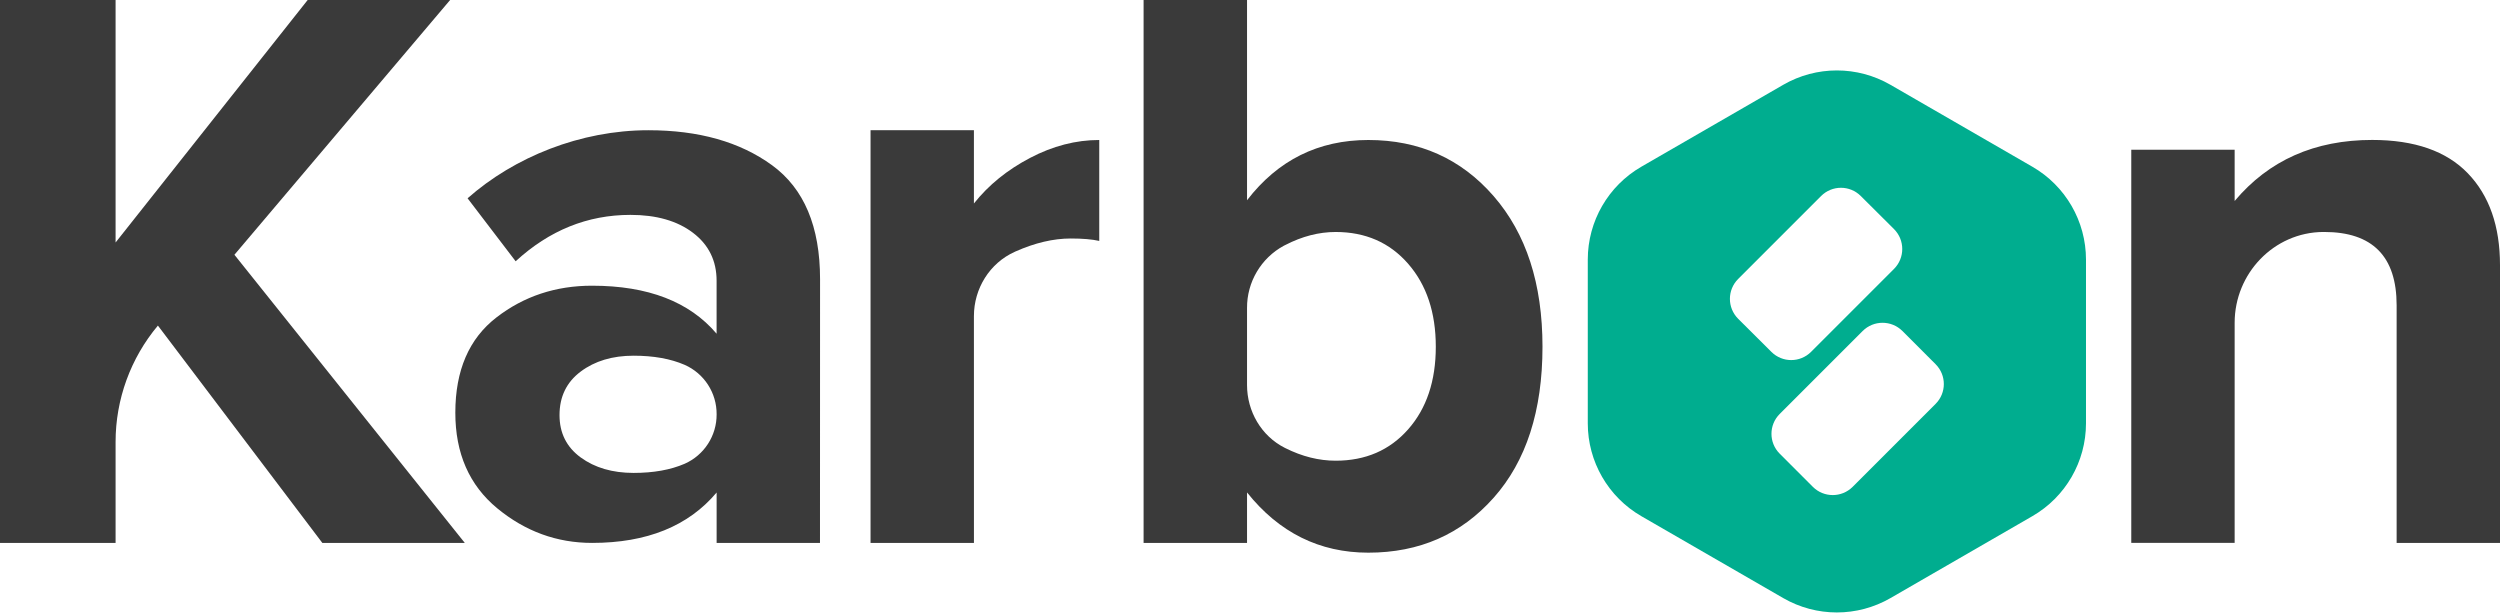
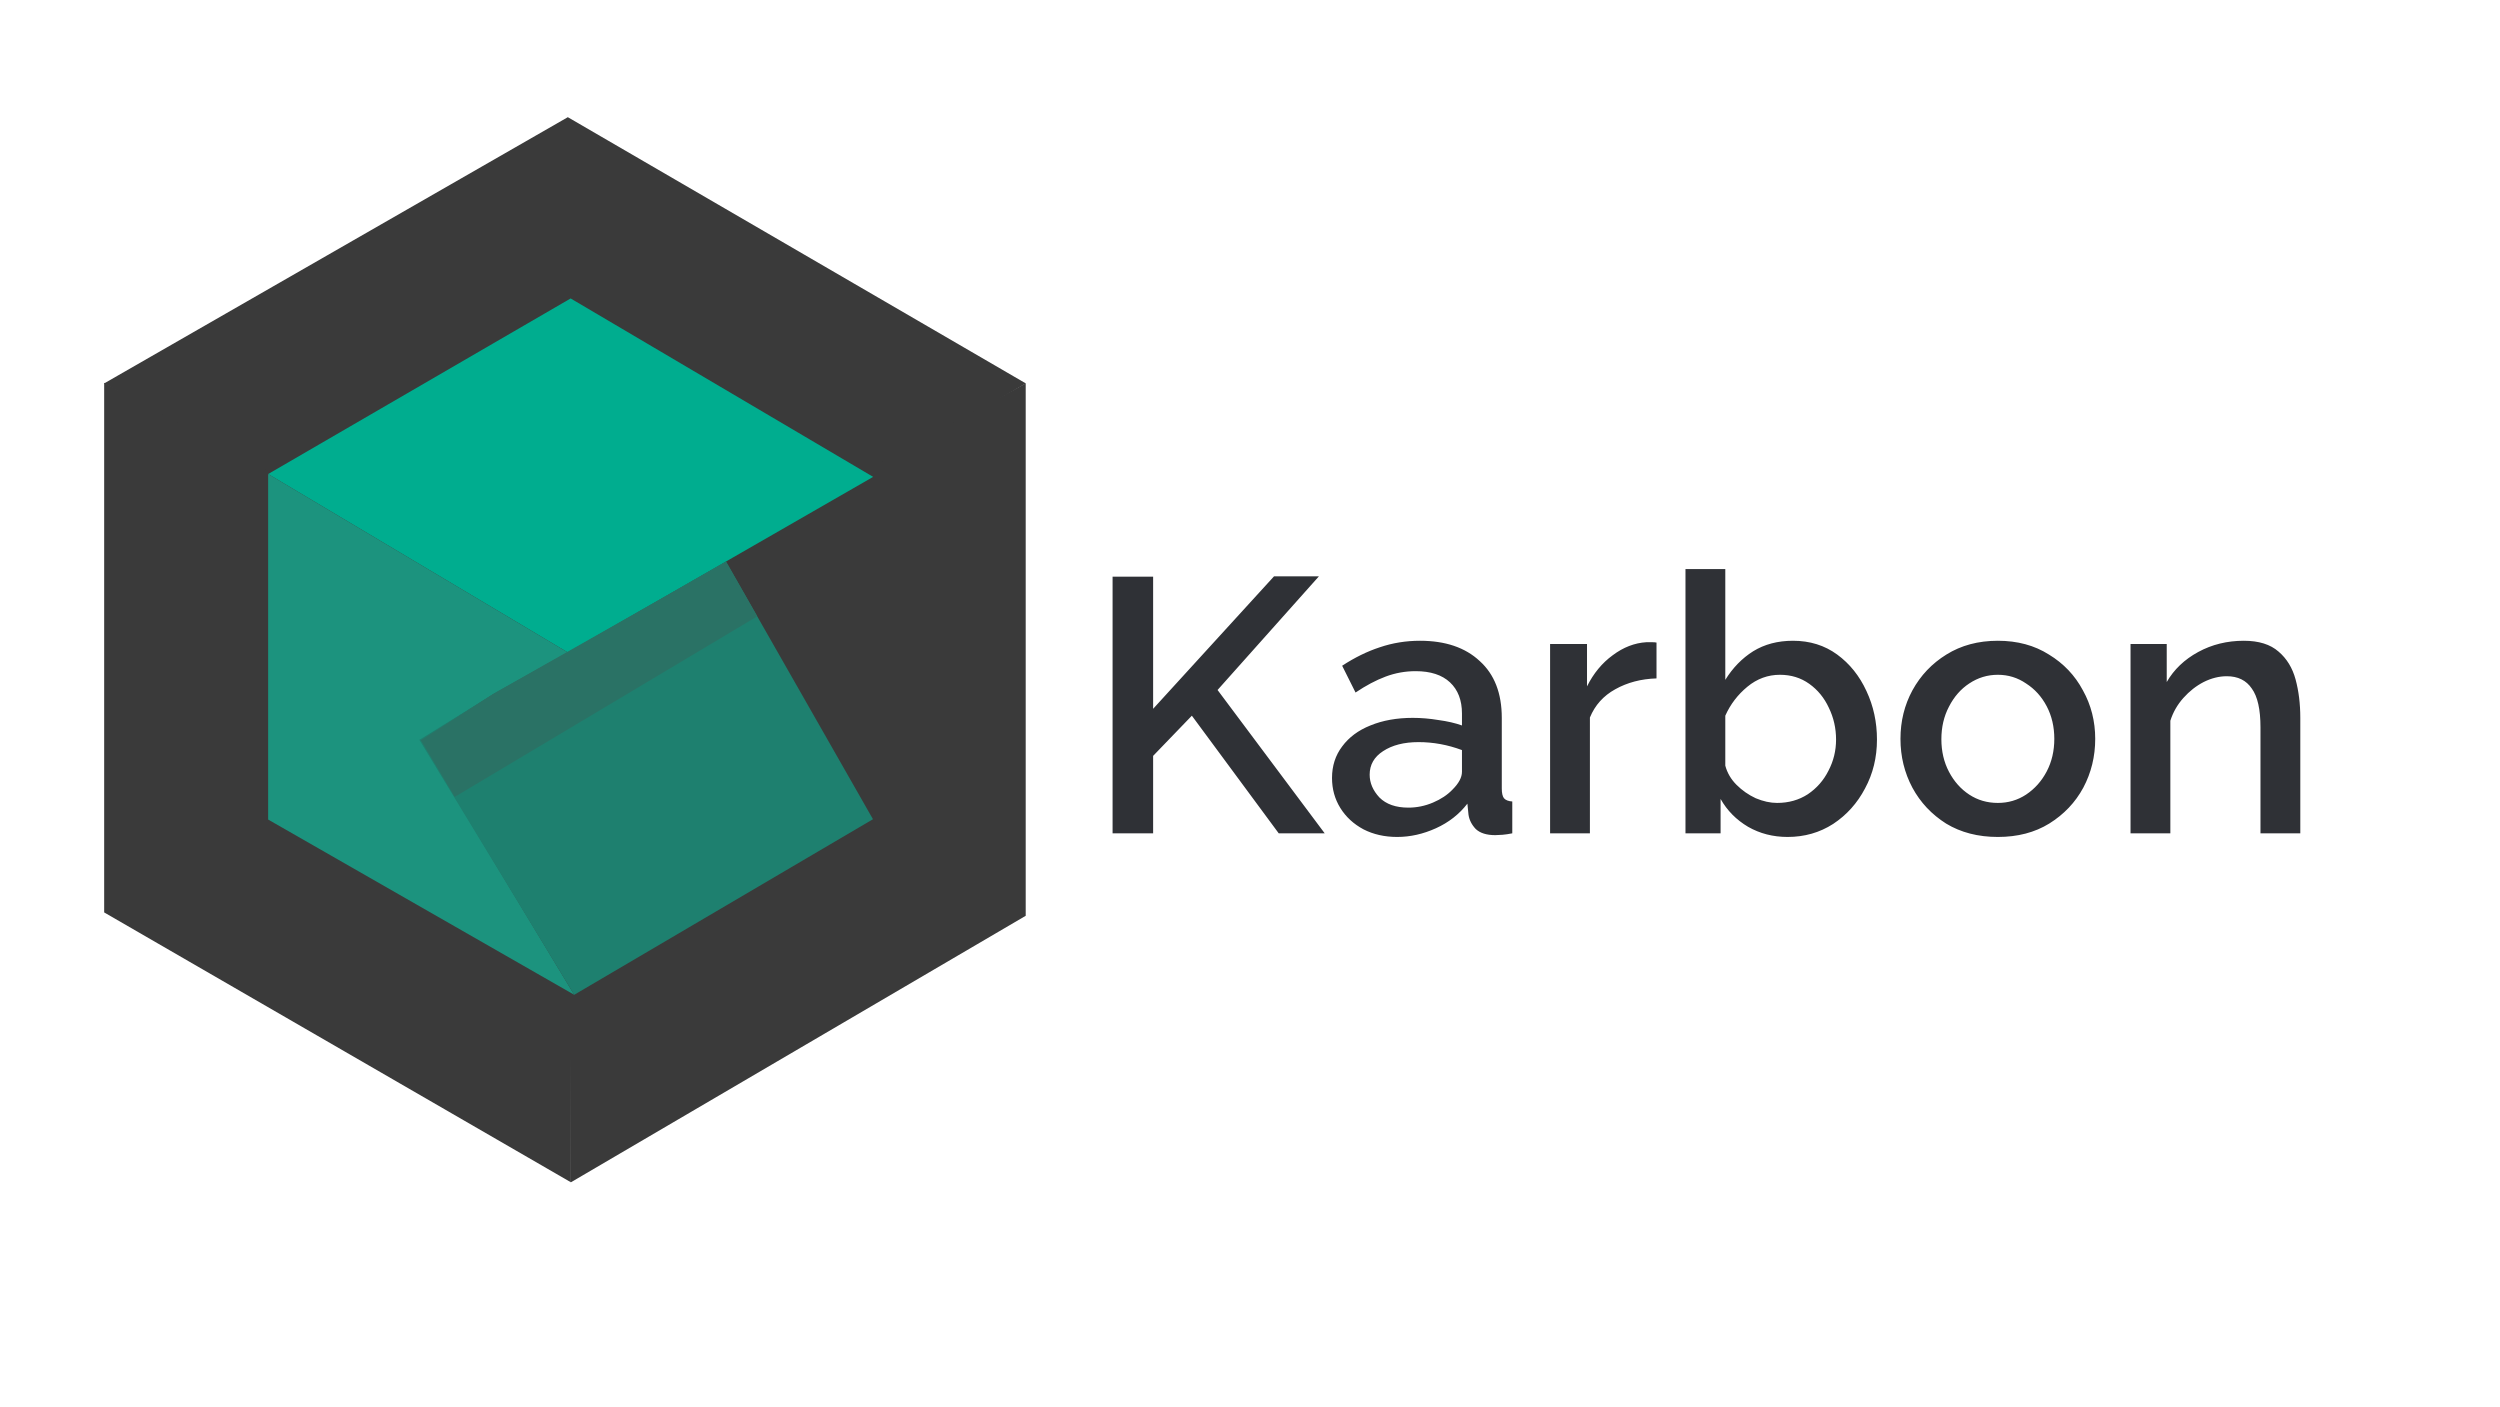
- <svg xmlns="http://www.w3.org/2000/svg" id="Слой_1" data-name="Слой 1" viewBox="0 0 1686.62 413.2">
-   <defs>
-     <style>.cls-1{fill:#3a3a3a;}.cls-2{fill:url(#Безымянный_градиент_12);}</style>
-     <linearGradient id="Безымянный_градиент_12" x1="1395.92" y1="851.1" x2="1395.92" y2="1187.17" gradientUnits="userSpaceOnUse">
-       <stop offset="0" stop-color="#00ad8f" />
-       <stop offset="1" stop-color="#00ad8f" />
-     </linearGradient>
-   </defs>
-   <path class="cls-1" d="M470.25,1159.67h-96.1L263.22,1013.05h0a122.18,122.18,0,0,0-28.55,78.49v68.13h-78V793.4h78V957L364.26,793.4h96.1L314.84,965.28Z" transform="translate(-156.69 -793.4)" />
-   <path class="cls-1" d="M709.89,1159.67H640.16v-34q-28.57,34-84,34-35.7,0-64-23.34t-28.28-64.52q0-42.82,27.73-64.25t64.53-21.41q56.55,0,84,32.39V982.85q0-20.31-15.93-32.4T582,938.37q-43.4,0-77.43,31.3l-32.43-42.49c31.48-27.82,76.17-45.92,121.94-45.92q51.06,0,83.47,23.61t32.39,76.88Zm-125.75-47.22q20.15,0,34.43-6.16a36.25,36.25,0,0,0,21.59-33.38h0a36.23,36.23,0,0,0-21.59-33.38q-14.28-6.16-34.43-6.16-21.4,0-35.69,10.71t-14.28,29.38q0,18.12,14.28,28.55T584.14,1112.45Z" transform="translate(-156.69 -793.4)" />
-   <path class="cls-1" d="M813.76,1159.67H744V881.26h69.74v49.42q14.82-18.66,37.89-30.75t46.67-12.08v68.09q-7.14-1.63-19.22-1.64-17.58,0-37.34,8.78l-.39.18c-17,7.63-27.61,24.82-27.61,43.43Z" transform="translate(-156.69 -793.4)" />
-   <path class="cls-1" d="M998,1159.67H928.21V793.4H998V928.49q31.31-40.63,81.82-40.64,51.62,0,84.57,37.89t32.94,101.59q0,64.8-32.94,101.87t-84.57,37.06q-49.41,0-81.82-40.63Zm0-106.51c0,17.75,9.62,34.37,25.47,42.37l.34.17q17,8.52,34,8.51,30.2,0,48.87-21.14t18.67-55.74q0-34.59-18.67-56t-48.87-21.42q-17,0-34,8.79l-1,.49A47.49,47.49,0,0,0,998,1001.24Z" transform="translate(-156.69 -793.4)" />
-   <path class="cls-1" d="M1843.31,1159.67h-69.74V999.33q0-49.43-48.88-49.43h-.75c-33.21.27-59.65,28-59.65,61.25v148.51h-69.74V894.44h69.74V929q34.59-41.19,92.8-41.19,42.84,0,64.53,22.52t21.69,62Z" transform="translate(-156.69 -793.4)" />
-   <path class="cls-2" d="M1527.78,905.86l-95.69-55.25a72.35,72.35,0,0,0-72.34,0l-95.7,55.25a72.35,72.35,0,0,0-36.17,62.65V1079a72.34,72.34,0,0,0,36.17,62.65l95.7,55.25a72.35,72.35,0,0,0,72.34,0l95.69-55.25A72.32,72.32,0,0,0,1564,1079V968.51A72.33,72.33,0,0,0,1527.78,905.86Zm-198.49,102.56a19,19,0,0,1,0-26.78l56-56a18.92,18.92,0,0,1,26.77,0L1434.52,948a19,19,0,0,1,0,26.78l-56,56a18.93,18.93,0,0,1-26.77,0Zm133.25,57.46-56,56a19,19,0,0,1-26.78,0l-22.41-22.42a18.93,18.93,0,0,1,0-26.77l56-56a19,19,0,0,1,26.78,0l22.41,22.42A18.92,18.92,0,0,1,1462.54,1065.88Z" transform="translate(-156.69 -793.4)" />
+ <svg xmlns="http://www.w3.org/2000/svg" width="960" height="540" viewBox="0 0 960 540" fill="none">
+   <path d="M427.232 320V221.449H442.8V272.184L489.226 221.31H506.462L467.542 264.956L508.686 320H491.033L457.673 274.825L442.8 290.254V320H427.232ZM511.494 298.733C511.494 294.1 512.791 290.069 515.386 286.64C517.981 283.119 521.595 280.431 526.228 278.578C530.954 276.632 536.375 275.659 542.491 275.659C545.734 275.659 549.024 275.937 552.36 276.493C555.789 276.956 558.8 277.651 561.395 278.578V273.991C561.395 268.894 559.866 264.91 556.808 262.037C553.75 259.164 549.348 257.728 543.603 257.728C539.618 257.728 535.773 258.423 532.066 259.813C528.359 261.203 524.514 263.242 520.529 265.929L515.386 255.643C520.205 252.492 525.023 250.129 529.842 248.554C534.753 246.886 539.896 246.052 545.271 246.052C555.001 246.052 562.646 248.647 568.206 253.836C573.859 258.933 576.685 266.207 576.685 275.659V302.764C576.685 304.525 576.963 305.776 577.519 306.517C578.168 307.258 579.233 307.675 580.716 307.768V320C579.326 320.278 578.075 320.463 576.963 320.556C575.851 320.649 574.924 320.695 574.183 320.695C570.847 320.695 568.345 319.907 566.677 318.332C565.102 316.664 564.175 314.811 563.897 312.772L563.48 308.602C560.329 312.679 556.298 315.83 551.387 318.054C546.476 320.278 541.518 321.39 536.514 321.39C531.695 321.39 527.386 320.417 523.587 318.471C519.788 316.432 516.822 313.699 514.691 310.27C512.56 306.841 511.494 302.996 511.494 298.733ZM557.781 303.181C560.19 300.772 561.395 298.501 561.395 296.37V288.03C555.928 285.991 550.368 284.972 544.715 284.972C539.155 284.972 534.614 286.13 531.093 288.447C527.664 290.671 525.95 293.683 525.95 297.482C525.95 300.633 527.201 303.552 529.703 306.239C532.298 308.834 536.004 310.131 540.823 310.131C544.066 310.131 547.217 309.482 550.275 308.185C553.333 306.888 555.835 305.22 557.781 303.181ZM636.101 260.508C630.17 260.693 624.888 262.083 620.255 264.678C615.714 267.18 612.471 270.794 610.525 275.52V320H595.235V247.303H609.413V263.566C611.915 258.562 615.205 254.577 619.282 251.612C623.359 248.554 627.668 246.886 632.209 246.608C633.043 246.608 633.784 246.608 634.433 246.608C635.082 246.608 635.638 246.654 636.101 246.747V260.508ZM686.422 321.39C680.862 321.39 675.812 320.093 671.271 317.498C666.731 314.811 663.209 311.243 660.707 306.795V320H647.224V218.53H662.514V261.064C665.387 256.431 668.955 252.77 673.217 250.083C677.573 247.396 682.669 246.052 688.507 246.052C694.994 246.052 700.647 247.813 705.465 251.334C710.284 254.855 714.037 259.535 716.724 265.373C719.412 271.118 720.755 277.327 720.755 283.999C720.755 290.856 719.226 297.111 716.168 302.764C713.203 308.417 709.126 312.957 703.936 316.386C698.747 319.722 692.909 321.39 686.422 321.39ZM682.391 308.324C686.839 308.324 690.778 307.212 694.206 304.988C697.635 302.671 700.276 299.66 702.129 295.953C704.075 292.246 705.048 288.262 705.048 283.999C705.048 279.644 704.122 275.566 702.268 271.767C700.508 267.968 698.006 264.91 694.762 262.593C691.519 260.276 687.766 259.118 683.503 259.118C678.87 259.118 674.7 260.647 670.993 263.705C667.287 266.763 664.46 270.47 662.514 274.825V294.007C663.256 296.787 664.692 299.243 666.823 301.374C668.955 303.505 671.41 305.22 674.19 306.517C677.063 307.722 679.797 308.324 682.391 308.324ZM767.172 321.39C759.573 321.39 752.947 319.676 747.295 316.247C741.735 312.726 737.426 308.139 734.368 302.486C731.31 296.741 729.781 290.486 729.781 283.721C729.781 276.956 731.31 270.748 734.368 265.095C737.518 259.35 741.874 254.763 747.434 251.334C753.086 247.813 759.666 246.052 767.172 246.052C774.678 246.052 781.211 247.813 786.771 251.334C792.423 254.763 796.779 259.35 799.837 265.095C802.987 270.748 804.563 276.956 804.563 283.721C804.563 290.486 803.034 296.741 799.976 302.486C796.918 308.139 792.562 312.726 786.91 316.247C781.35 319.676 774.77 321.39 767.172 321.39ZM745.488 283.86C745.488 288.493 746.461 292.663 748.407 296.37C750.353 300.077 752.947 302.996 756.191 305.127C759.434 307.258 763.094 308.324 767.172 308.324C771.156 308.324 774.77 307.258 778.014 305.127C781.35 302.903 783.991 299.938 785.937 296.231C787.883 292.524 788.856 288.354 788.856 283.721C788.856 279.088 787.883 274.918 785.937 271.211C783.991 267.504 781.35 264.585 778.014 262.454C774.77 260.23 771.156 259.118 767.172 259.118C763.187 259.118 759.527 260.23 756.191 262.454C752.947 264.585 750.353 267.551 748.407 271.35C746.461 275.057 745.488 279.227 745.488 283.86ZM883.315 320H868.025V279.273C868.025 272.416 866.913 267.458 864.689 264.4C862.557 261.249 859.36 259.674 855.098 259.674C852.132 259.674 849.167 260.415 846.202 261.898C843.329 263.381 840.734 265.419 838.418 268.014C836.101 270.609 834.433 273.528 833.414 276.771V320H818.124V247.303H832.024V261.898C834.804 257.079 838.835 253.234 844.117 250.361C849.399 247.488 855.237 246.052 861.631 246.052C867.376 246.052 871.824 247.442 874.975 250.222C878.125 252.909 880.303 256.477 881.508 260.925C882.712 265.373 883.315 270.284 883.315 275.659V320Z" fill="#2F3136" />
+   <path d="M40 147.228L218.043 45L393.914 147.228L219.128 249.456L40 147.228Z" fill="#3A3A3A" />
+   <path d="M217.723 244L393.872 147.209V351.665L219.223 454.001L217.723 244Z" fill="#3A3A3A" />
+   <path d="M40 147L219.23 242.703V454L40 350.369V147Z" fill="#3A3A3A" />
+   <path d="M219.128 114.603L335.29 183.117L218.042 250.544L102.966 182.03L219.128 114.603Z" fill="#00AD8F" />
+   <path d="M102.966 182.029L218.042 250.544L189.051 266.817L161.59 284.257L220.5 382L102.966 314.708V182.029Z" fill="#1C937E" />
+   <path d="M161.018 284.101L190.829 265.64L220.141 249.327L278.765 215.613L335.218 314.579L220.5 382L161.018 284.101Z" fill="#1E806F" />
+   <path d="M161.59 284.257L189.453 266.416L278.838 215.743L290.779 236.668L174.617 306.008L161.59 284.257Z" fill="#2A7265" />
</svg>
